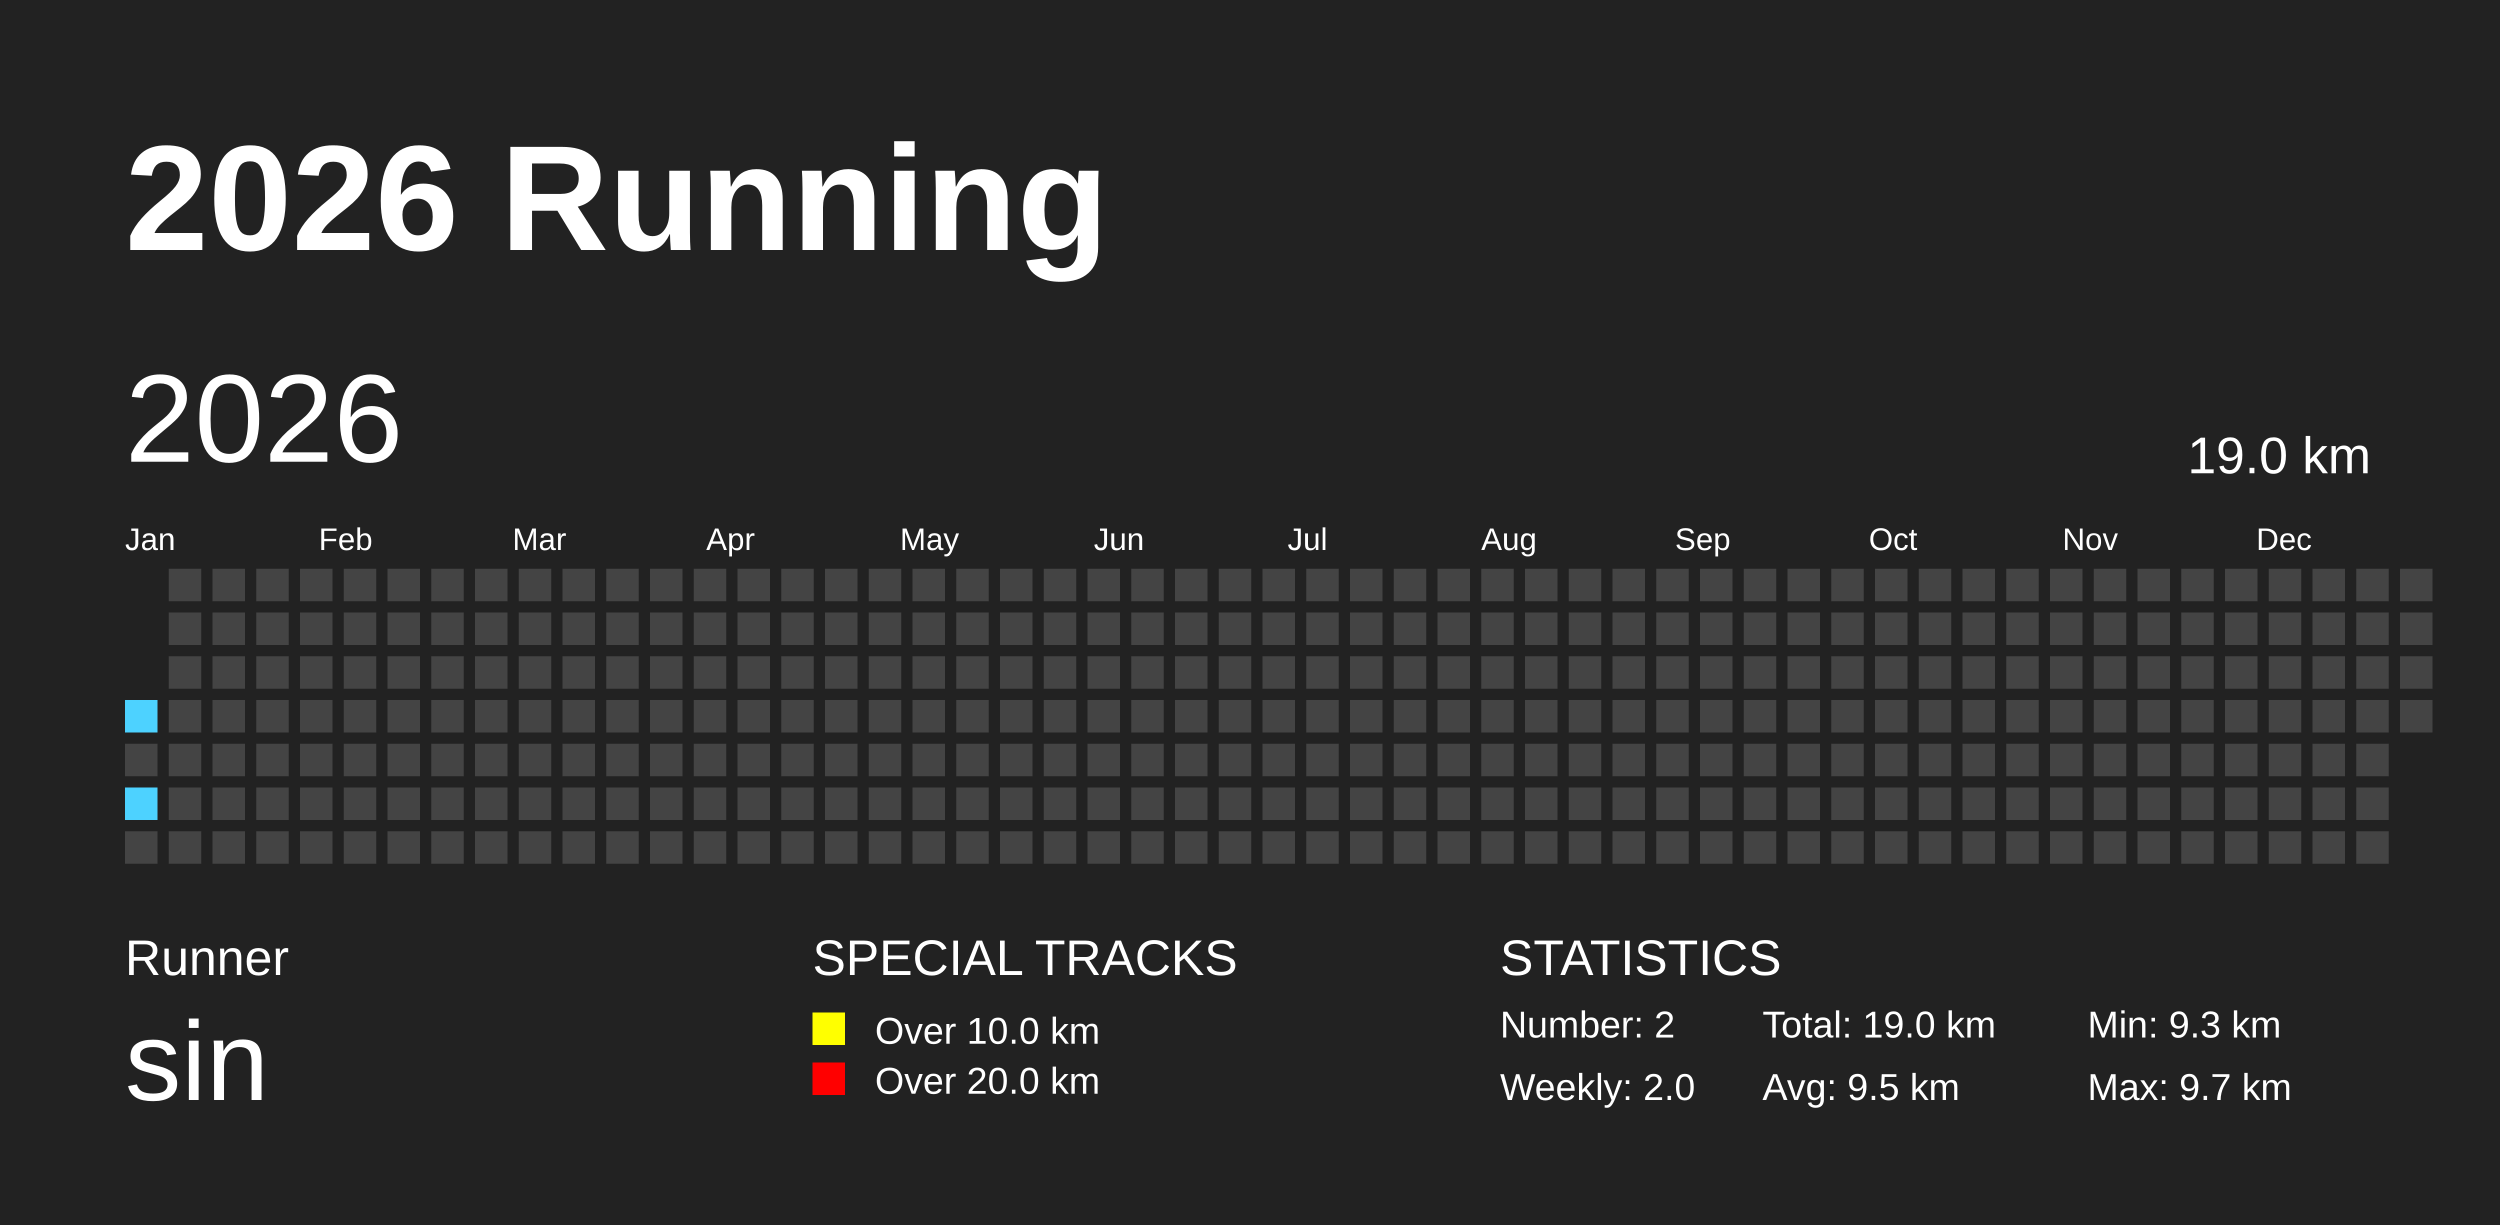
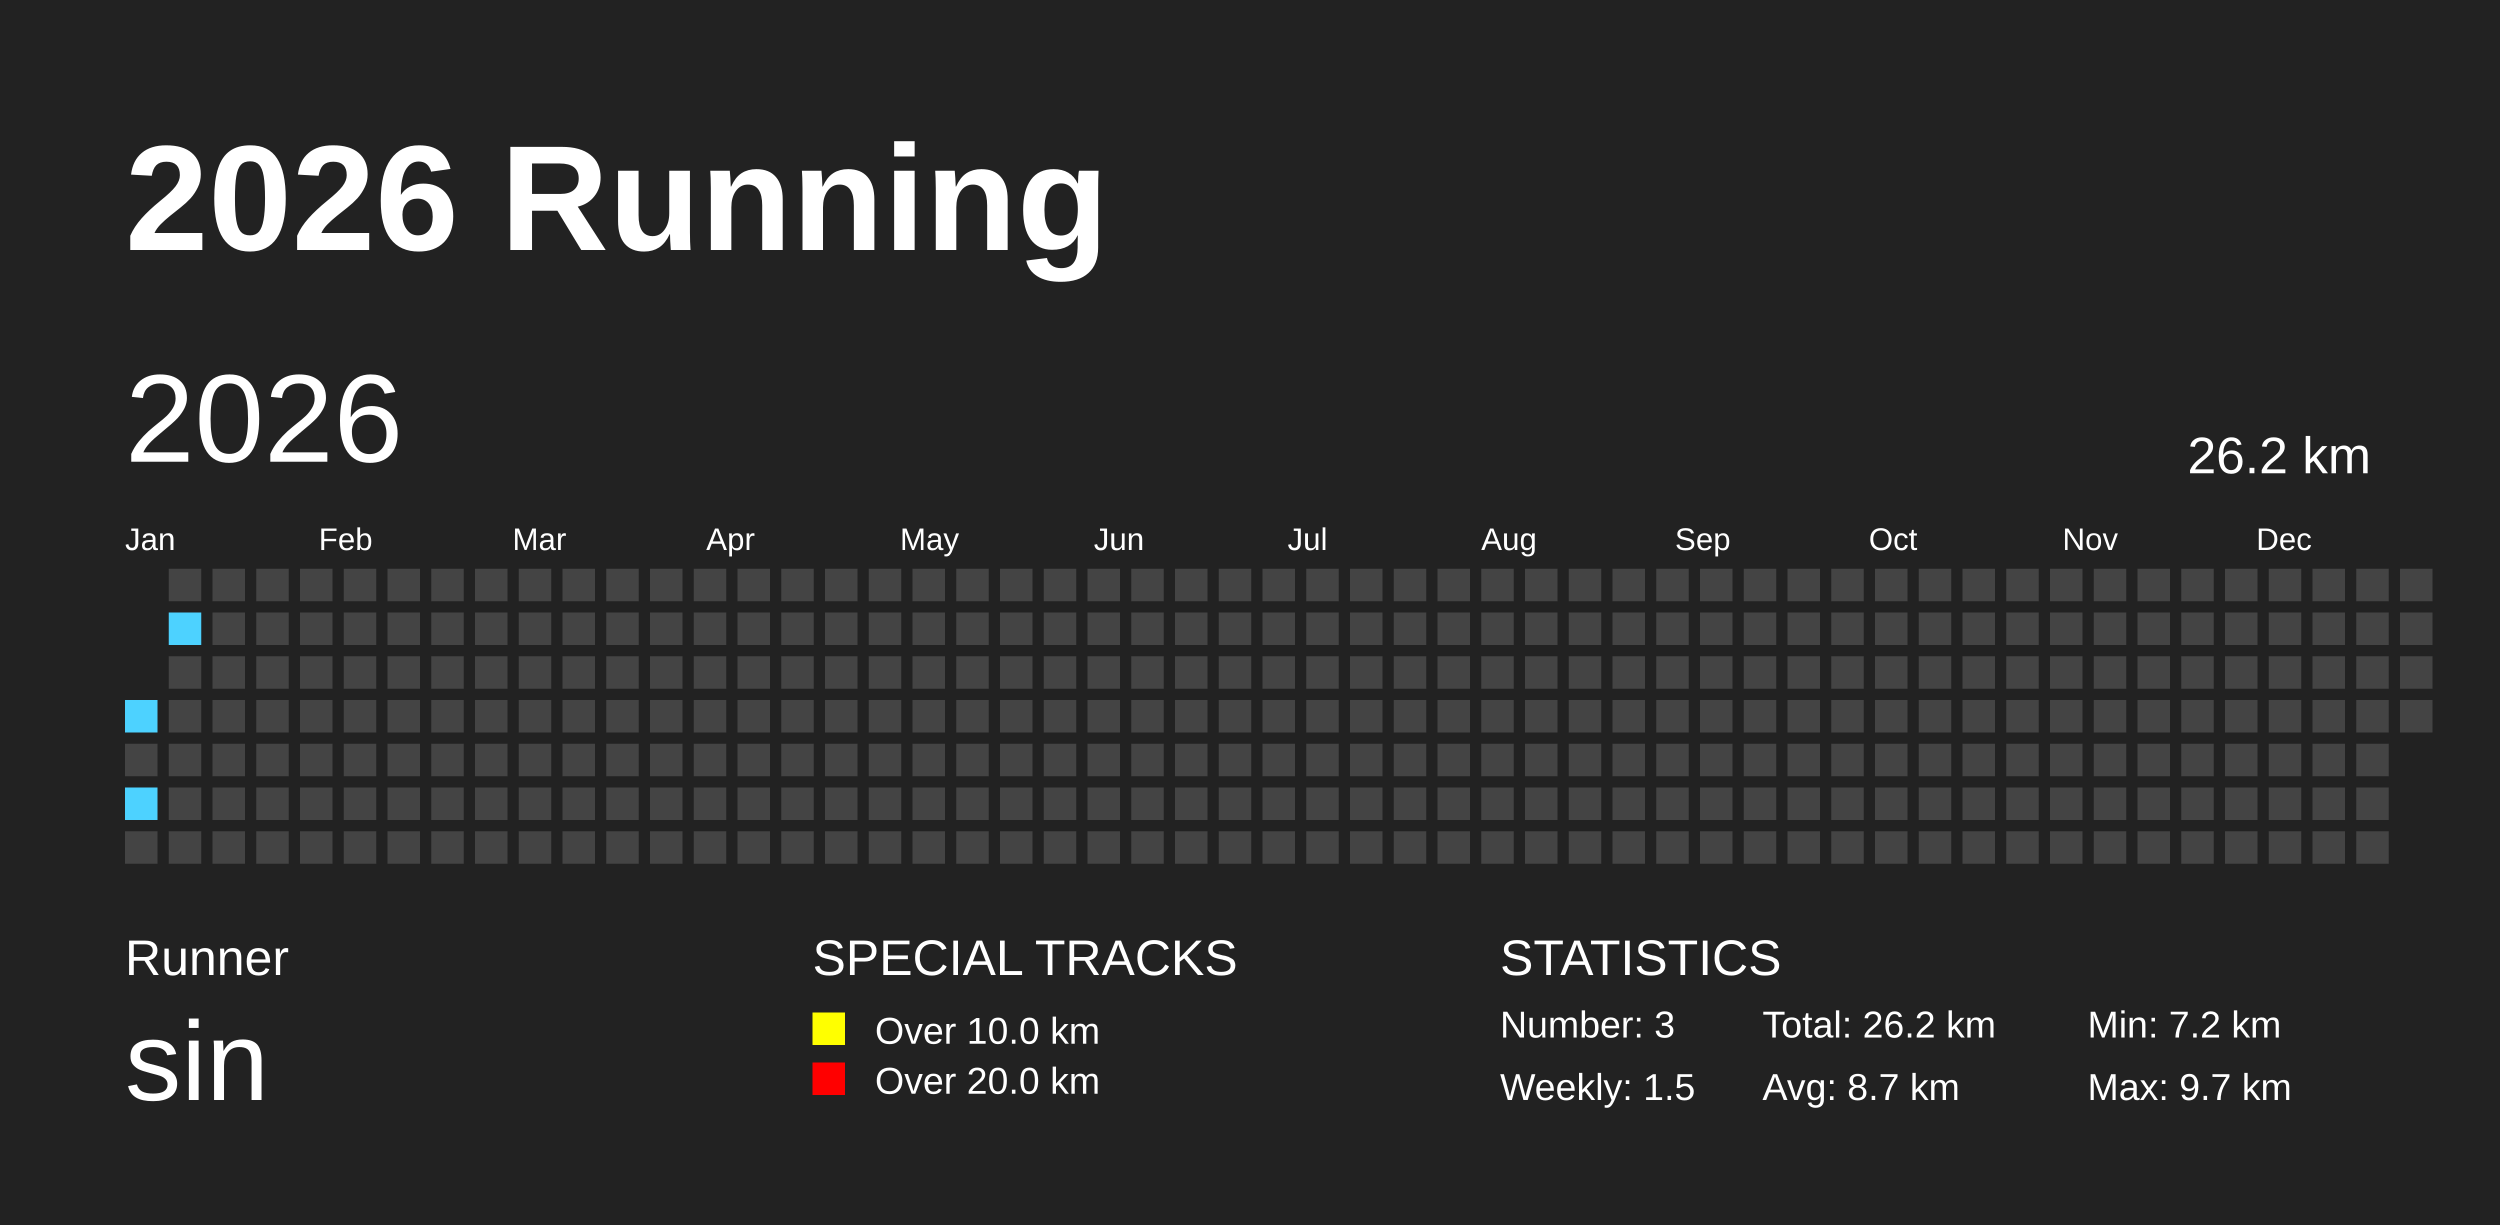
<svg xmlns="http://www.w3.org/2000/svg" baseProfile="full" height="98mm" version="1.1" viewBox="0,0,200,98" width="200mm">
  <defs />
  <rect fill="#222222" height="98" width="200" x="0" y="0" />
  <text fill="#FFFFFF" style="font-size:12px; font-family:Arial; font-weight:bold;" x="10" y="20">2026 Running</text>
  <text fill="#FFFFFF" style="font-size:4px; font-family:Arial" x="10" y="78">Runner</text>
  <text fill="#FFFFFF" style="font-size:9px; font-family:Arial" x="10" y="88">sin</text>
  <text fill="#FFFFFF" style="font-size:4px; font-family:Arial" x="65" y="78">SPECIAL TRACKS</text>
  <rect fill="yellow" height="2.6" width="2.6" x="65" y="81" />
  <text fill="#FFFFFF" style="font-size:3px; font-family:Arial" x="70" y="83.5">Over 10.0 km</text>
  <rect fill="red" height="2.6" width="2.6" x="65" y="85" />
  <text fill="#FFFFFF" style="font-size:3px; font-family:Arial" x="70" y="87.5">Over 20.0 km</text>
  <text fill="#FFFFFF" style="font-size:4px; font-family:Arial" x="120" y="78">STATISTICS</text>
-   <text fill="#FFFFFF" style="font-size:3px; font-family:Arial" x="120" y="83">Number: 2</text>
-   <text fill="#FFFFFF" style="font-size:3px; font-family:Arial" x="120" y="88">Weekly: 2.0</text>
-   <text fill="#FFFFFF" style="font-size:3px; font-family:Arial" x="141" y="83">Total: 19.0 km</text>
-   <text fill="#FFFFFF" style="font-size:3px; font-family:Arial" x="141" y="88">Avg: 9.5 km</text>
-   <text fill="#FFFFFF" style="font-size:3px; font-family:Arial" x="167" y="83">Min: 9.3 km</text>
+   <text fill="#FFFFFF" style="font-size:3px; font-family:Arial" x="120" y="83">Number: 3</text>
+   <text fill="#FFFFFF" style="font-size:3px; font-family:Arial" x="120" y="88">Weekly: 1.5</text>
+   <text fill="#FFFFFF" style="font-size:3px; font-family:Arial" x="141" y="83">Total: 26.2 km</text>
+   <text fill="#FFFFFF" style="font-size:3px; font-family:Arial" x="141" y="88">Avg: 8.7 km</text>
+   <text fill="#FFFFFF" style="font-size:3px; font-family:Arial" x="167" y="83">Min: 7.2 km</text>
  <text fill="#FFFFFF" style="font-size:3px; font-family:Arial" x="167" y="88">Max: 9.7 km</text>
  <text dominant-baseline="hanging" fill="#FFFFFF" style="font-size:10.0px; font-family:Arial;" x="10" y="30">2026</text>
-   <text dominant-baseline="hanging" fill="#FFFFFF" style="font-size:4.125px; font-family:Arial;" x="175" y="35">19.0 km</text>
+   <text dominant-baseline="hanging" fill="#FFFFFF" style="font-size:4.125px; font-family:Arial;" x="175" y="35">26.2 km</text>
  <text fill="#FFFFFF" style="font-size:2.5px; font-family:Arial" x="10.0" y="44">Jan</text>
  <text fill="#FFFFFF" style="font-size:2.5px; font-family:Arial" x="25.5" y="44">Feb</text>
  <text fill="#FFFFFF" style="font-size:2.5px; font-family:Arial" x="41.0" y="44">Mar</text>
  <text fill="#FFFFFF" style="font-size:2.5px; font-family:Arial" x="56.5" y="44">Apr</text>
  <text fill="#FFFFFF" style="font-size:2.5px; font-family:Arial" x="72.0" y="44">May</text>
  <text fill="#FFFFFF" style="font-size:2.5px; font-family:Arial" x="87.5" y="44">Jun</text>
  <text fill="#FFFFFF" style="font-size:2.5px; font-family:Arial" x="103.0" y="44">Jul</text>
  <text fill="#FFFFFF" style="font-size:2.5px; font-family:Arial" x="118.5" y="44">Aug</text>
  <text fill="#FFFFFF" style="font-size:2.5px; font-family:Arial" x="134.0" y="44">Sep</text>
  <text fill="#FFFFFF" style="font-size:2.5px; font-family:Arial" x="149.5" y="44">Oct</text>
  <text fill="#FFFFFF" style="font-size:2.5px; font-family:Arial" x="165.0" y="44">Nov</text>
  <text fill="#FFFFFF" style="font-size:2.5px; font-family:Arial" x="180.5" y="44">Dec</text>
  <rect fill="#4DD2FF" height="2.6" width="2.6" x="10.0" y="56.0" />
  <rect fill="#444444" height="2.6" width="2.6" x="10.0" y="59.5" />
  <rect fill="#4DD2FF" height="2.6" width="2.6" x="10.0" y="63.0" />
  <rect fill="#444444" height="2.6" width="2.6" x="10.0" y="66.5" />
  <rect fill="#444444" height="2.6" width="2.6" x="13.5" y="45.5" />
-   <rect fill="#444444" height="2.6" width="2.6" x="13.5" y="49.0" />
+   <rect fill="#4DD2FF" height="2.6" width="2.6" x="13.5" y="49.0" />
  <rect fill="#444444" height="2.6" width="2.6" x="13.5" y="52.5" />
  <rect fill="#444444" height="2.6" width="2.6" x="13.5" y="56.0" />
  <rect fill="#444444" height="2.6" width="2.6" x="13.5" y="59.5" />
  <rect fill="#444444" height="2.6" width="2.6" x="13.5" y="63.0" />
  <rect fill="#444444" height="2.6" width="2.6" x="13.5" y="66.5" />
  <rect fill="#444444" height="2.6" width="2.6" x="17.0" y="45.5" />
  <rect fill="#444444" height="2.6" width="2.6" x="17.0" y="49.0" />
  <rect fill="#444444" height="2.6" width="2.6" x="17.0" y="52.5" />
  <rect fill="#444444" height="2.6" width="2.6" x="17.0" y="56.0" />
  <rect fill="#444444" height="2.6" width="2.6" x="17.0" y="59.5" />
  <rect fill="#444444" height="2.6" width="2.6" x="17.0" y="63.0" />
  <rect fill="#444444" height="2.6" width="2.6" x="17.0" y="66.5" />
  <rect fill="#444444" height="2.6" width="2.6" x="20.5" y="45.5" />
  <rect fill="#444444" height="2.6" width="2.6" x="20.5" y="49.0" />
  <rect fill="#444444" height="2.6" width="2.6" x="20.5" y="52.5" />
  <rect fill="#444444" height="2.6" width="2.6" x="20.5" y="56.0" />
  <rect fill="#444444" height="2.6" width="2.6" x="20.5" y="59.5" />
  <rect fill="#444444" height="2.6" width="2.6" x="20.5" y="63.0" />
  <rect fill="#444444" height="2.6" width="2.6" x="20.5" y="66.5" />
  <rect fill="#444444" height="2.6" width="2.6" x="24.0" y="45.5" />
  <rect fill="#444444" height="2.6" width="2.6" x="24.0" y="49.0" />
  <rect fill="#444444" height="2.6" width="2.6" x="24.0" y="52.5" />
  <rect fill="#444444" height="2.6" width="2.6" x="24.0" y="56.0" />
  <rect fill="#444444" height="2.6" width="2.6" x="24.0" y="59.5" />
  <rect fill="#444444" height="2.6" width="2.6" x="24.0" y="63.0" />
  <rect fill="#444444" height="2.6" width="2.6" x="24.0" y="66.5" />
  <rect fill="#444444" height="2.6" width="2.6" x="27.5" y="45.5" />
  <rect fill="#444444" height="2.6" width="2.6" x="27.5" y="49.0" />
  <rect fill="#444444" height="2.6" width="2.6" x="27.5" y="52.5" />
  <rect fill="#444444" height="2.6" width="2.6" x="27.5" y="56.0" />
  <rect fill="#444444" height="2.6" width="2.6" x="27.5" y="59.5" />
  <rect fill="#444444" height="2.6" width="2.6" x="27.5" y="63.0" />
  <rect fill="#444444" height="2.6" width="2.6" x="27.5" y="66.5" />
  <rect fill="#444444" height="2.6" width="2.6" x="31.0" y="45.5" />
  <rect fill="#444444" height="2.6" width="2.6" x="31.0" y="49.0" />
  <rect fill="#444444" height="2.6" width="2.6" x="31.0" y="52.5" />
  <rect fill="#444444" height="2.6" width="2.6" x="31.0" y="56.0" />
  <rect fill="#444444" height="2.6" width="2.6" x="31.0" y="59.5" />
  <rect fill="#444444" height="2.6" width="2.6" x="31.0" y="63.0" />
  <rect fill="#444444" height="2.6" width="2.6" x="31.0" y="66.5" />
  <rect fill="#444444" height="2.6" width="2.6" x="34.5" y="45.5" />
  <rect fill="#444444" height="2.6" width="2.6" x="34.5" y="49.0" />
  <rect fill="#444444" height="2.6" width="2.6" x="34.5" y="52.5" />
  <rect fill="#444444" height="2.6" width="2.6" x="34.5" y="56.0" />
  <rect fill="#444444" height="2.6" width="2.6" x="34.5" y="59.5" />
  <rect fill="#444444" height="2.6" width="2.6" x="34.5" y="63.0" />
  <rect fill="#444444" height="2.6" width="2.6" x="34.5" y="66.5" />
  <rect fill="#444444" height="2.6" width="2.6" x="38.0" y="45.5" />
  <rect fill="#444444" height="2.6" width="2.6" x="38.0" y="49.0" />
  <rect fill="#444444" height="2.6" width="2.6" x="38.0" y="52.5" />
  <rect fill="#444444" height="2.6" width="2.6" x="38.0" y="56.0" />
  <rect fill="#444444" height="2.6" width="2.6" x="38.0" y="59.5" />
  <rect fill="#444444" height="2.6" width="2.6" x="38.0" y="63.0" />
  <rect fill="#444444" height="2.6" width="2.6" x="38.0" y="66.5" />
  <rect fill="#444444" height="2.6" width="2.6" x="41.5" y="45.5" />
  <rect fill="#444444" height="2.6" width="2.6" x="41.5" y="49.0" />
  <rect fill="#444444" height="2.6" width="2.6" x="41.5" y="52.5" />
  <rect fill="#444444" height="2.6" width="2.6" x="41.5" y="56.0" />
  <rect fill="#444444" height="2.6" width="2.6" x="41.5" y="59.5" />
  <rect fill="#444444" height="2.6" width="2.6" x="41.5" y="63.0" />
  <rect fill="#444444" height="2.6" width="2.6" x="41.5" y="66.5" />
  <rect fill="#444444" height="2.6" width="2.6" x="45.0" y="45.5" />
  <rect fill="#444444" height="2.6" width="2.6" x="45.0" y="49.0" />
  <rect fill="#444444" height="2.6" width="2.6" x="45.0" y="52.5" />
  <rect fill="#444444" height="2.6" width="2.6" x="45.0" y="56.0" />
  <rect fill="#444444" height="2.6" width="2.6" x="45.0" y="59.5" />
  <rect fill="#444444" height="2.6" width="2.6" x="45.0" y="63.0" />
  <rect fill="#444444" height="2.6" width="2.6" x="45.0" y="66.5" />
  <rect fill="#444444" height="2.6" width="2.6" x="48.5" y="45.5" />
  <rect fill="#444444" height="2.6" width="2.6" x="48.5" y="49.0" />
  <rect fill="#444444" height="2.6" width="2.6" x="48.5" y="52.5" />
  <rect fill="#444444" height="2.6" width="2.6" x="48.5" y="56.0" />
  <rect fill="#444444" height="2.6" width="2.6" x="48.5" y="59.5" />
  <rect fill="#444444" height="2.6" width="2.6" x="48.5" y="63.0" />
  <rect fill="#444444" height="2.6" width="2.6" x="48.5" y="66.5" />
  <rect fill="#444444" height="2.6" width="2.6" x="52.0" y="45.5" />
  <rect fill="#444444" height="2.6" width="2.6" x="52.0" y="49.0" />
  <rect fill="#444444" height="2.6" width="2.6" x="52.0" y="52.5" />
  <rect fill="#444444" height="2.6" width="2.6" x="52.0" y="56.0" />
  <rect fill="#444444" height="2.6" width="2.6" x="52.0" y="59.5" />
  <rect fill="#444444" height="2.6" width="2.6" x="52.0" y="63.0" />
  <rect fill="#444444" height="2.6" width="2.6" x="52.0" y="66.5" />
  <rect fill="#444444" height="2.6" width="2.6" x="55.5" y="45.5" />
  <rect fill="#444444" height="2.6" width="2.6" x="55.5" y="49.0" />
  <rect fill="#444444" height="2.6" width="2.6" x="55.5" y="52.5" />
  <rect fill="#444444" height="2.6" width="2.6" x="55.5" y="56.0" />
  <rect fill="#444444" height="2.6" width="2.6" x="55.5" y="59.5" />
  <rect fill="#444444" height="2.6" width="2.6" x="55.5" y="63.0" />
  <rect fill="#444444" height="2.6" width="2.6" x="55.5" y="66.5" />
  <rect fill="#444444" height="2.6" width="2.6" x="59.0" y="45.5" />
  <rect fill="#444444" height="2.6" width="2.6" x="59.0" y="49.0" />
  <rect fill="#444444" height="2.6" width="2.6" x="59.0" y="52.5" />
  <rect fill="#444444" height="2.6" width="2.6" x="59.0" y="56.0" />
  <rect fill="#444444" height="2.6" width="2.6" x="59.0" y="59.5" />
  <rect fill="#444444" height="2.6" width="2.6" x="59.0" y="63.0" />
  <rect fill="#444444" height="2.6" width="2.6" x="59.0" y="66.5" />
  <rect fill="#444444" height="2.6" width="2.6" x="62.5" y="45.5" />
  <rect fill="#444444" height="2.6" width="2.6" x="62.5" y="49.0" />
  <rect fill="#444444" height="2.6" width="2.6" x="62.5" y="52.5" />
  <rect fill="#444444" height="2.6" width="2.6" x="62.5" y="56.0" />
  <rect fill="#444444" height="2.6" width="2.6" x="62.5" y="59.5" />
  <rect fill="#444444" height="2.6" width="2.6" x="62.5" y="63.0" />
  <rect fill="#444444" height="2.6" width="2.6" x="62.5" y="66.5" />
  <rect fill="#444444" height="2.6" width="2.6" x="66.0" y="45.5" />
  <rect fill="#444444" height="2.6" width="2.6" x="66.0" y="49.0" />
  <rect fill="#444444" height="2.6" width="2.6" x="66.0" y="52.5" />
  <rect fill="#444444" height="2.6" width="2.6" x="66.0" y="56.0" />
  <rect fill="#444444" height="2.6" width="2.6" x="66.0" y="59.5" />
  <rect fill="#444444" height="2.6" width="2.6" x="66.0" y="63.0" />
  <rect fill="#444444" height="2.6" width="2.6" x="66.0" y="66.5" />
  <rect fill="#444444" height="2.6" width="2.6" x="69.5" y="45.5" />
  <rect fill="#444444" height="2.6" width="2.6" x="69.5" y="49.0" />
  <rect fill="#444444" height="2.6" width="2.6" x="69.5" y="52.5" />
  <rect fill="#444444" height="2.6" width="2.6" x="69.5" y="56.0" />
  <rect fill="#444444" height="2.6" width="2.6" x="69.5" y="59.5" />
  <rect fill="#444444" height="2.6" width="2.6" x="69.5" y="63.0" />
  <rect fill="#444444" height="2.6" width="2.6" x="69.5" y="66.5" />
  <rect fill="#444444" height="2.6" width="2.6" x="73.0" y="45.5" />
  <rect fill="#444444" height="2.6" width="2.6" x="73.0" y="49.0" />
  <rect fill="#444444" height="2.6" width="2.6" x="73.0" y="52.5" />
  <rect fill="#444444" height="2.6" width="2.6" x="73.0" y="56.0" />
  <rect fill="#444444" height="2.6" width="2.6" x="73.0" y="59.5" />
  <rect fill="#444444" height="2.6" width="2.6" x="73.0" y="63.0" />
  <rect fill="#444444" height="2.6" width="2.6" x="73.0" y="66.5" />
  <rect fill="#444444" height="2.6" width="2.6" x="76.5" y="45.5" />
  <rect fill="#444444" height="2.6" width="2.6" x="76.5" y="49.0" />
  <rect fill="#444444" height="2.6" width="2.6" x="76.5" y="52.5" />
  <rect fill="#444444" height="2.6" width="2.6" x="76.5" y="56.0" />
  <rect fill="#444444" height="2.6" width="2.6" x="76.5" y="59.5" />
  <rect fill="#444444" height="2.6" width="2.6" x="76.5" y="63.0" />
  <rect fill="#444444" height="2.6" width="2.6" x="76.5" y="66.5" />
  <rect fill="#444444" height="2.6" width="2.6" x="80.0" y="45.5" />
  <rect fill="#444444" height="2.6" width="2.6" x="80.0" y="49.0" />
  <rect fill="#444444" height="2.6" width="2.6" x="80.0" y="52.5" />
  <rect fill="#444444" height="2.6" width="2.6" x="80.0" y="56.0" />
  <rect fill="#444444" height="2.6" width="2.6" x="80.0" y="59.5" />
  <rect fill="#444444" height="2.6" width="2.6" x="80.0" y="63.0" />
  <rect fill="#444444" height="2.6" width="2.6" x="80.0" y="66.5" />
  <rect fill="#444444" height="2.6" width="2.6" x="83.5" y="45.5" />
  <rect fill="#444444" height="2.6" width="2.6" x="83.5" y="49.0" />
  <rect fill="#444444" height="2.6" width="2.6" x="83.5" y="52.5" />
  <rect fill="#444444" height="2.6" width="2.6" x="83.5" y="56.0" />
  <rect fill="#444444" height="2.6" width="2.6" x="83.5" y="59.5" />
  <rect fill="#444444" height="2.6" width="2.6" x="83.5" y="63.0" />
  <rect fill="#444444" height="2.6" width="2.6" x="83.5" y="66.5" />
  <rect fill="#444444" height="2.6" width="2.6" x="87.0" y="45.5" />
  <rect fill="#444444" height="2.6" width="2.6" x="87.0" y="49.0" />
  <rect fill="#444444" height="2.6" width="2.6" x="87.0" y="52.5" />
  <rect fill="#444444" height="2.6" width="2.6" x="87.0" y="56.0" />
  <rect fill="#444444" height="2.6" width="2.6" x="87.0" y="59.5" />
  <rect fill="#444444" height="2.6" width="2.6" x="87.0" y="63.0" />
  <rect fill="#444444" height="2.6" width="2.6" x="87.0" y="66.5" />
  <rect fill="#444444" height="2.6" width="2.6" x="90.5" y="45.5" />
  <rect fill="#444444" height="2.6" width="2.6" x="90.5" y="49.0" />
  <rect fill="#444444" height="2.6" width="2.6" x="90.5" y="52.5" />
  <rect fill="#444444" height="2.6" width="2.6" x="90.5" y="56.0" />
  <rect fill="#444444" height="2.6" width="2.6" x="90.5" y="59.5" />
  <rect fill="#444444" height="2.6" width="2.6" x="90.5" y="63.0" />
  <rect fill="#444444" height="2.6" width="2.6" x="90.5" y="66.5" />
  <rect fill="#444444" height="2.6" width="2.6" x="94.0" y="45.5" />
  <rect fill="#444444" height="2.6" width="2.6" x="94.0" y="49.0" />
  <rect fill="#444444" height="2.6" width="2.6" x="94.0" y="52.5" />
  <rect fill="#444444" height="2.6" width="2.6" x="94.0" y="56.0" />
  <rect fill="#444444" height="2.6" width="2.6" x="94.0" y="59.5" />
  <rect fill="#444444" height="2.6" width="2.6" x="94.0" y="63.0" />
  <rect fill="#444444" height="2.6" width="2.6" x="94.0" y="66.5" />
  <rect fill="#444444" height="2.6" width="2.6" x="97.5" y="45.5" />
  <rect fill="#444444" height="2.6" width="2.6" x="97.5" y="49.0" />
  <rect fill="#444444" height="2.6" width="2.6" x="97.5" y="52.5" />
  <rect fill="#444444" height="2.6" width="2.6" x="97.5" y="56.0" />
  <rect fill="#444444" height="2.6" width="2.6" x="97.5" y="59.5" />
  <rect fill="#444444" height="2.6" width="2.6" x="97.5" y="63.0" />
  <rect fill="#444444" height="2.6" width="2.6" x="97.5" y="66.5" />
  <rect fill="#444444" height="2.6" width="2.6" x="101.0" y="45.5" />
  <rect fill="#444444" height="2.6" width="2.6" x="101.0" y="49.0" />
  <rect fill="#444444" height="2.6" width="2.6" x="101.0" y="52.5" />
  <rect fill="#444444" height="2.6" width="2.6" x="101.0" y="56.0" />
  <rect fill="#444444" height="2.6" width="2.6" x="101.0" y="59.5" />
  <rect fill="#444444" height="2.6" width="2.6" x="101.0" y="63.0" />
  <rect fill="#444444" height="2.6" width="2.6" x="101.0" y="66.5" />
  <rect fill="#444444" height="2.6" width="2.6" x="104.5" y="45.5" />
  <rect fill="#444444" height="2.6" width="2.6" x="104.5" y="49.0" />
  <rect fill="#444444" height="2.6" width="2.6" x="104.5" y="52.5" />
  <rect fill="#444444" height="2.6" width="2.6" x="104.5" y="56.0" />
  <rect fill="#444444" height="2.6" width="2.6" x="104.5" y="59.5" />
  <rect fill="#444444" height="2.6" width="2.6" x="104.5" y="63.0" />
  <rect fill="#444444" height="2.6" width="2.6" x="104.5" y="66.5" />
  <rect fill="#444444" height="2.6" width="2.6" x="108.0" y="45.5" />
  <rect fill="#444444" height="2.6" width="2.6" x="108.0" y="49.0" />
  <rect fill="#444444" height="2.6" width="2.6" x="108.0" y="52.5" />
  <rect fill="#444444" height="2.6" width="2.6" x="108.0" y="56.0" />
  <rect fill="#444444" height="2.6" width="2.6" x="108.0" y="59.5" />
  <rect fill="#444444" height="2.6" width="2.6" x="108.0" y="63.0" />
  <rect fill="#444444" height="2.6" width="2.6" x="108.0" y="66.5" />
  <rect fill="#444444" height="2.6" width="2.6" x="111.5" y="45.5" />
  <rect fill="#444444" height="2.6" width="2.6" x="111.5" y="49.0" />
  <rect fill="#444444" height="2.6" width="2.6" x="111.5" y="52.5" />
  <rect fill="#444444" height="2.6" width="2.6" x="111.5" y="56.0" />
  <rect fill="#444444" height="2.6" width="2.6" x="111.5" y="59.5" />
  <rect fill="#444444" height="2.6" width="2.6" x="111.5" y="63.0" />
  <rect fill="#444444" height="2.6" width="2.6" x="111.5" y="66.5" />
  <rect fill="#444444" height="2.6" width="2.6" x="115.0" y="45.5" />
  <rect fill="#444444" height="2.6" width="2.6" x="115.0" y="49.0" />
  <rect fill="#444444" height="2.6" width="2.6" x="115.0" y="52.5" />
  <rect fill="#444444" height="2.6" width="2.6" x="115.0" y="56.0" />
  <rect fill="#444444" height="2.6" width="2.6" x="115.0" y="59.5" />
  <rect fill="#444444" height="2.6" width="2.6" x="115.0" y="63.0" />
  <rect fill="#444444" height="2.6" width="2.6" x="115.0" y="66.5" />
  <rect fill="#444444" height="2.6" width="2.6" x="118.5" y="45.5" />
  <rect fill="#444444" height="2.6" width="2.6" x="118.5" y="49.0" />
  <rect fill="#444444" height="2.6" width="2.6" x="118.5" y="52.5" />
  <rect fill="#444444" height="2.6" width="2.6" x="118.5" y="56.0" />
  <rect fill="#444444" height="2.6" width="2.6" x="118.5" y="59.5" />
  <rect fill="#444444" height="2.6" width="2.6" x="118.5" y="63.0" />
  <rect fill="#444444" height="2.6" width="2.6" x="118.5" y="66.5" />
  <rect fill="#444444" height="2.6" width="2.6" x="122.0" y="45.5" />
  <rect fill="#444444" height="2.6" width="2.6" x="122.0" y="49.0" />
  <rect fill="#444444" height="2.6" width="2.6" x="122.0" y="52.5" />
  <rect fill="#444444" height="2.6" width="2.6" x="122.0" y="56.0" />
  <rect fill="#444444" height="2.6" width="2.6" x="122.0" y="59.5" />
  <rect fill="#444444" height="2.6" width="2.6" x="122.0" y="63.0" />
  <rect fill="#444444" height="2.6" width="2.6" x="122.0" y="66.5" />
  <rect fill="#444444" height="2.6" width="2.6" x="125.5" y="45.5" />
  <rect fill="#444444" height="2.6" width="2.6" x="125.5" y="49.0" />
  <rect fill="#444444" height="2.6" width="2.6" x="125.5" y="52.5" />
  <rect fill="#444444" height="2.6" width="2.6" x="125.5" y="56.0" />
  <rect fill="#444444" height="2.6" width="2.6" x="125.5" y="59.5" />
  <rect fill="#444444" height="2.6" width="2.6" x="125.5" y="63.0" />
  <rect fill="#444444" height="2.6" width="2.6" x="125.5" y="66.5" />
  <rect fill="#444444" height="2.6" width="2.6" x="129.0" y="45.5" />
  <rect fill="#444444" height="2.6" width="2.6" x="129.0" y="49.0" />
  <rect fill="#444444" height="2.6" width="2.6" x="129.0" y="52.5" />
  <rect fill="#444444" height="2.6" width="2.6" x="129.0" y="56.0" />
  <rect fill="#444444" height="2.6" width="2.6" x="129.0" y="59.5" />
  <rect fill="#444444" height="2.6" width="2.6" x="129.0" y="63.0" />
  <rect fill="#444444" height="2.6" width="2.6" x="129.0" y="66.5" />
  <rect fill="#444444" height="2.6" width="2.6" x="132.5" y="45.5" />
  <rect fill="#444444" height="2.6" width="2.6" x="132.5" y="49.0" />
  <rect fill="#444444" height="2.6" width="2.6" x="132.5" y="52.5" />
  <rect fill="#444444" height="2.6" width="2.6" x="132.5" y="56.0" />
  <rect fill="#444444" height="2.6" width="2.6" x="132.5" y="59.5" />
  <rect fill="#444444" height="2.6" width="2.6" x="132.5" y="63.0" />
  <rect fill="#444444" height="2.6" width="2.6" x="132.5" y="66.5" />
  <rect fill="#444444" height="2.6" width="2.6" x="136.0" y="45.5" />
  <rect fill="#444444" height="2.6" width="2.6" x="136.0" y="49.0" />
  <rect fill="#444444" height="2.6" width="2.6" x="136.0" y="52.5" />
  <rect fill="#444444" height="2.6" width="2.6" x="136.0" y="56.0" />
  <rect fill="#444444" height="2.6" width="2.6" x="136.0" y="59.5" />
  <rect fill="#444444" height="2.6" width="2.6" x="136.0" y="63.0" />
  <rect fill="#444444" height="2.6" width="2.6" x="136.0" y="66.5" />
  <rect fill="#444444" height="2.6" width="2.6" x="139.5" y="45.5" />
  <rect fill="#444444" height="2.6" width="2.6" x="139.5" y="49.0" />
  <rect fill="#444444" height="2.6" width="2.6" x="139.5" y="52.5" />
  <rect fill="#444444" height="2.6" width="2.6" x="139.5" y="56.0" />
  <rect fill="#444444" height="2.6" width="2.6" x="139.5" y="59.5" />
  <rect fill="#444444" height="2.6" width="2.6" x="139.5" y="63.0" />
  <rect fill="#444444" height="2.6" width="2.6" x="139.5" y="66.5" />
  <rect fill="#444444" height="2.6" width="2.6" x="143.0" y="45.5" />
  <rect fill="#444444" height="2.6" width="2.6" x="143.0" y="49.0" />
  <rect fill="#444444" height="2.6" width="2.6" x="143.0" y="52.5" />
  <rect fill="#444444" height="2.6" width="2.6" x="143.0" y="56.0" />
  <rect fill="#444444" height="2.6" width="2.6" x="143.0" y="59.5" />
  <rect fill="#444444" height="2.6" width="2.6" x="143.0" y="63.0" />
  <rect fill="#444444" height="2.6" width="2.6" x="143.0" y="66.5" />
  <rect fill="#444444" height="2.6" width="2.6" x="146.5" y="45.5" />
  <rect fill="#444444" height="2.6" width="2.6" x="146.5" y="49.0" />
  <rect fill="#444444" height="2.6" width="2.6" x="146.5" y="52.5" />
  <rect fill="#444444" height="2.6" width="2.6" x="146.5" y="56.0" />
  <rect fill="#444444" height="2.6" width="2.6" x="146.5" y="59.5" />
  <rect fill="#444444" height="2.6" width="2.6" x="146.5" y="63.0" />
  <rect fill="#444444" height="2.6" width="2.6" x="146.5" y="66.5" />
  <rect fill="#444444" height="2.6" width="2.6" x="150.0" y="45.5" />
  <rect fill="#444444" height="2.6" width="2.6" x="150.0" y="49.0" />
  <rect fill="#444444" height="2.6" width="2.6" x="150.0" y="52.5" />
  <rect fill="#444444" height="2.6" width="2.6" x="150.0" y="56.0" />
  <rect fill="#444444" height="2.6" width="2.6" x="150.0" y="59.5" />
  <rect fill="#444444" height="2.6" width="2.6" x="150.0" y="63.0" />
  <rect fill="#444444" height="2.6" width="2.6" x="150.0" y="66.5" />
  <rect fill="#444444" height="2.6" width="2.6" x="153.5" y="45.5" />
  <rect fill="#444444" height="2.6" width="2.6" x="153.5" y="49.0" />
  <rect fill="#444444" height="2.6" width="2.6" x="153.5" y="52.5" />
  <rect fill="#444444" height="2.6" width="2.6" x="153.5" y="56.0" />
  <rect fill="#444444" height="2.6" width="2.6" x="153.5" y="59.5" />
  <rect fill="#444444" height="2.6" width="2.6" x="153.5" y="63.0" />
  <rect fill="#444444" height="2.6" width="2.6" x="153.5" y="66.5" />
  <rect fill="#444444" height="2.6" width="2.6" x="157.0" y="45.5" />
  <rect fill="#444444" height="2.6" width="2.6" x="157.0" y="49.0" />
  <rect fill="#444444" height="2.6" width="2.6" x="157.0" y="52.5" />
  <rect fill="#444444" height="2.6" width="2.6" x="157.0" y="56.0" />
  <rect fill="#444444" height="2.6" width="2.6" x="157.0" y="59.5" />
  <rect fill="#444444" height="2.6" width="2.6" x="157.0" y="63.0" />
  <rect fill="#444444" height="2.6" width="2.6" x="157.0" y="66.5" />
  <rect fill="#444444" height="2.6" width="2.6" x="160.5" y="45.5" />
  <rect fill="#444444" height="2.6" width="2.6" x="160.5" y="49.0" />
  <rect fill="#444444" height="2.6" width="2.6" x="160.5" y="52.5" />
  <rect fill="#444444" height="2.6" width="2.6" x="160.5" y="56.0" />
  <rect fill="#444444" height="2.6" width="2.6" x="160.5" y="59.5" />
  <rect fill="#444444" height="2.6" width="2.6" x="160.5" y="63.0" />
  <rect fill="#444444" height="2.6" width="2.6" x="160.5" y="66.5" />
  <rect fill="#444444" height="2.6" width="2.6" x="164.0" y="45.5" />
  <rect fill="#444444" height="2.6" width="2.6" x="164.0" y="49.0" />
  <rect fill="#444444" height="2.6" width="2.6" x="164.0" y="52.5" />
  <rect fill="#444444" height="2.6" width="2.6" x="164.0" y="56.0" />
  <rect fill="#444444" height="2.6" width="2.6" x="164.0" y="59.5" />
  <rect fill="#444444" height="2.6" width="2.6" x="164.0" y="63.0" />
  <rect fill="#444444" height="2.6" width="2.6" x="164.0" y="66.5" />
  <rect fill="#444444" height="2.6" width="2.6" x="167.5" y="45.5" />
  <rect fill="#444444" height="2.6" width="2.6" x="167.5" y="49.0" />
  <rect fill="#444444" height="2.6" width="2.6" x="167.5" y="52.5" />
  <rect fill="#444444" height="2.6" width="2.6" x="167.5" y="56.0" />
  <rect fill="#444444" height="2.6" width="2.6" x="167.5" y="59.5" />
  <rect fill="#444444" height="2.6" width="2.6" x="167.5" y="63.0" />
  <rect fill="#444444" height="2.6" width="2.6" x="167.5" y="66.5" />
  <rect fill="#444444" height="2.6" width="2.6" x="171.0" y="45.5" />
  <rect fill="#444444" height="2.6" width="2.6" x="171.0" y="49.0" />
  <rect fill="#444444" height="2.6" width="2.6" x="171.0" y="52.5" />
  <rect fill="#444444" height="2.6" width="2.6" x="171.0" y="56.0" />
  <rect fill="#444444" height="2.6" width="2.6" x="171.0" y="59.5" />
  <rect fill="#444444" height="2.6" width="2.6" x="171.0" y="63.0" />
  <rect fill="#444444" height="2.6" width="2.6" x="171.0" y="66.5" />
  <rect fill="#444444" height="2.6" width="2.6" x="174.5" y="45.5" />
  <rect fill="#444444" height="2.6" width="2.6" x="174.5" y="49.0" />
  <rect fill="#444444" height="2.6" width="2.6" x="174.5" y="52.5" />
  <rect fill="#444444" height="2.6" width="2.6" x="174.5" y="56.0" />
  <rect fill="#444444" height="2.6" width="2.6" x="174.5" y="59.5" />
  <rect fill="#444444" height="2.6" width="2.6" x="174.5" y="63.0" />
  <rect fill="#444444" height="2.6" width="2.6" x="174.5" y="66.5" />
  <rect fill="#444444" height="2.6" width="2.6" x="178.0" y="45.5" />
  <rect fill="#444444" height="2.6" width="2.6" x="178.0" y="49.0" />
  <rect fill="#444444" height="2.6" width="2.6" x="178.0" y="52.5" />
  <rect fill="#444444" height="2.6" width="2.6" x="178.0" y="56.0" />
  <rect fill="#444444" height="2.6" width="2.6" x="178.0" y="59.5" />
  <rect fill="#444444" height="2.6" width="2.6" x="178.0" y="63.0" />
  <rect fill="#444444" height="2.6" width="2.6" x="178.0" y="66.5" />
  <rect fill="#444444" height="2.6" width="2.6" x="181.5" y="45.5" />
  <rect fill="#444444" height="2.6" width="2.6" x="181.5" y="49.0" />
  <rect fill="#444444" height="2.6" width="2.6" x="181.5" y="52.5" />
  <rect fill="#444444" height="2.6" width="2.6" x="181.5" y="56.0" />
  <rect fill="#444444" height="2.6" width="2.6" x="181.5" y="59.5" />
  <rect fill="#444444" height="2.6" width="2.6" x="181.5" y="63.0" />
  <rect fill="#444444" height="2.6" width="2.6" x="181.5" y="66.5" />
  <rect fill="#444444" height="2.6" width="2.6" x="185.0" y="45.5" />
  <rect fill="#444444" height="2.6" width="2.6" x="185.0" y="49.0" />
  <rect fill="#444444" height="2.6" width="2.6" x="185.0" y="52.5" />
  <rect fill="#444444" height="2.6" width="2.6" x="185.0" y="56.0" />
  <rect fill="#444444" height="2.6" width="2.6" x="185.0" y="59.5" />
  <rect fill="#444444" height="2.6" width="2.6" x="185.0" y="63.0" />
  <rect fill="#444444" height="2.6" width="2.6" x="185.0" y="66.5" />
  <rect fill="#444444" height="2.6" width="2.6" x="188.5" y="45.5" />
  <rect fill="#444444" height="2.6" width="2.6" x="188.5" y="49.0" />
  <rect fill="#444444" height="2.6" width="2.6" x="188.5" y="52.5" />
  <rect fill="#444444" height="2.6" width="2.6" x="188.5" y="56.0" />
  <rect fill="#444444" height="2.6" width="2.6" x="188.5" y="59.5" />
  <rect fill="#444444" height="2.6" width="2.6" x="188.5" y="63.0" />
  <rect fill="#444444" height="2.6" width="2.6" x="188.5" y="66.5" />
  <rect fill="#444444" height="2.6" width="2.6" x="192.0" y="45.5" />
  <rect fill="#444444" height="2.6" width="2.6" x="192.0" y="49.0" />
  <rect fill="#444444" height="2.6" width="2.6" x="192.0" y="52.5" />
  <rect fill="#444444" height="2.6" width="2.6" x="192.0" y="56.0" />
</svg>
